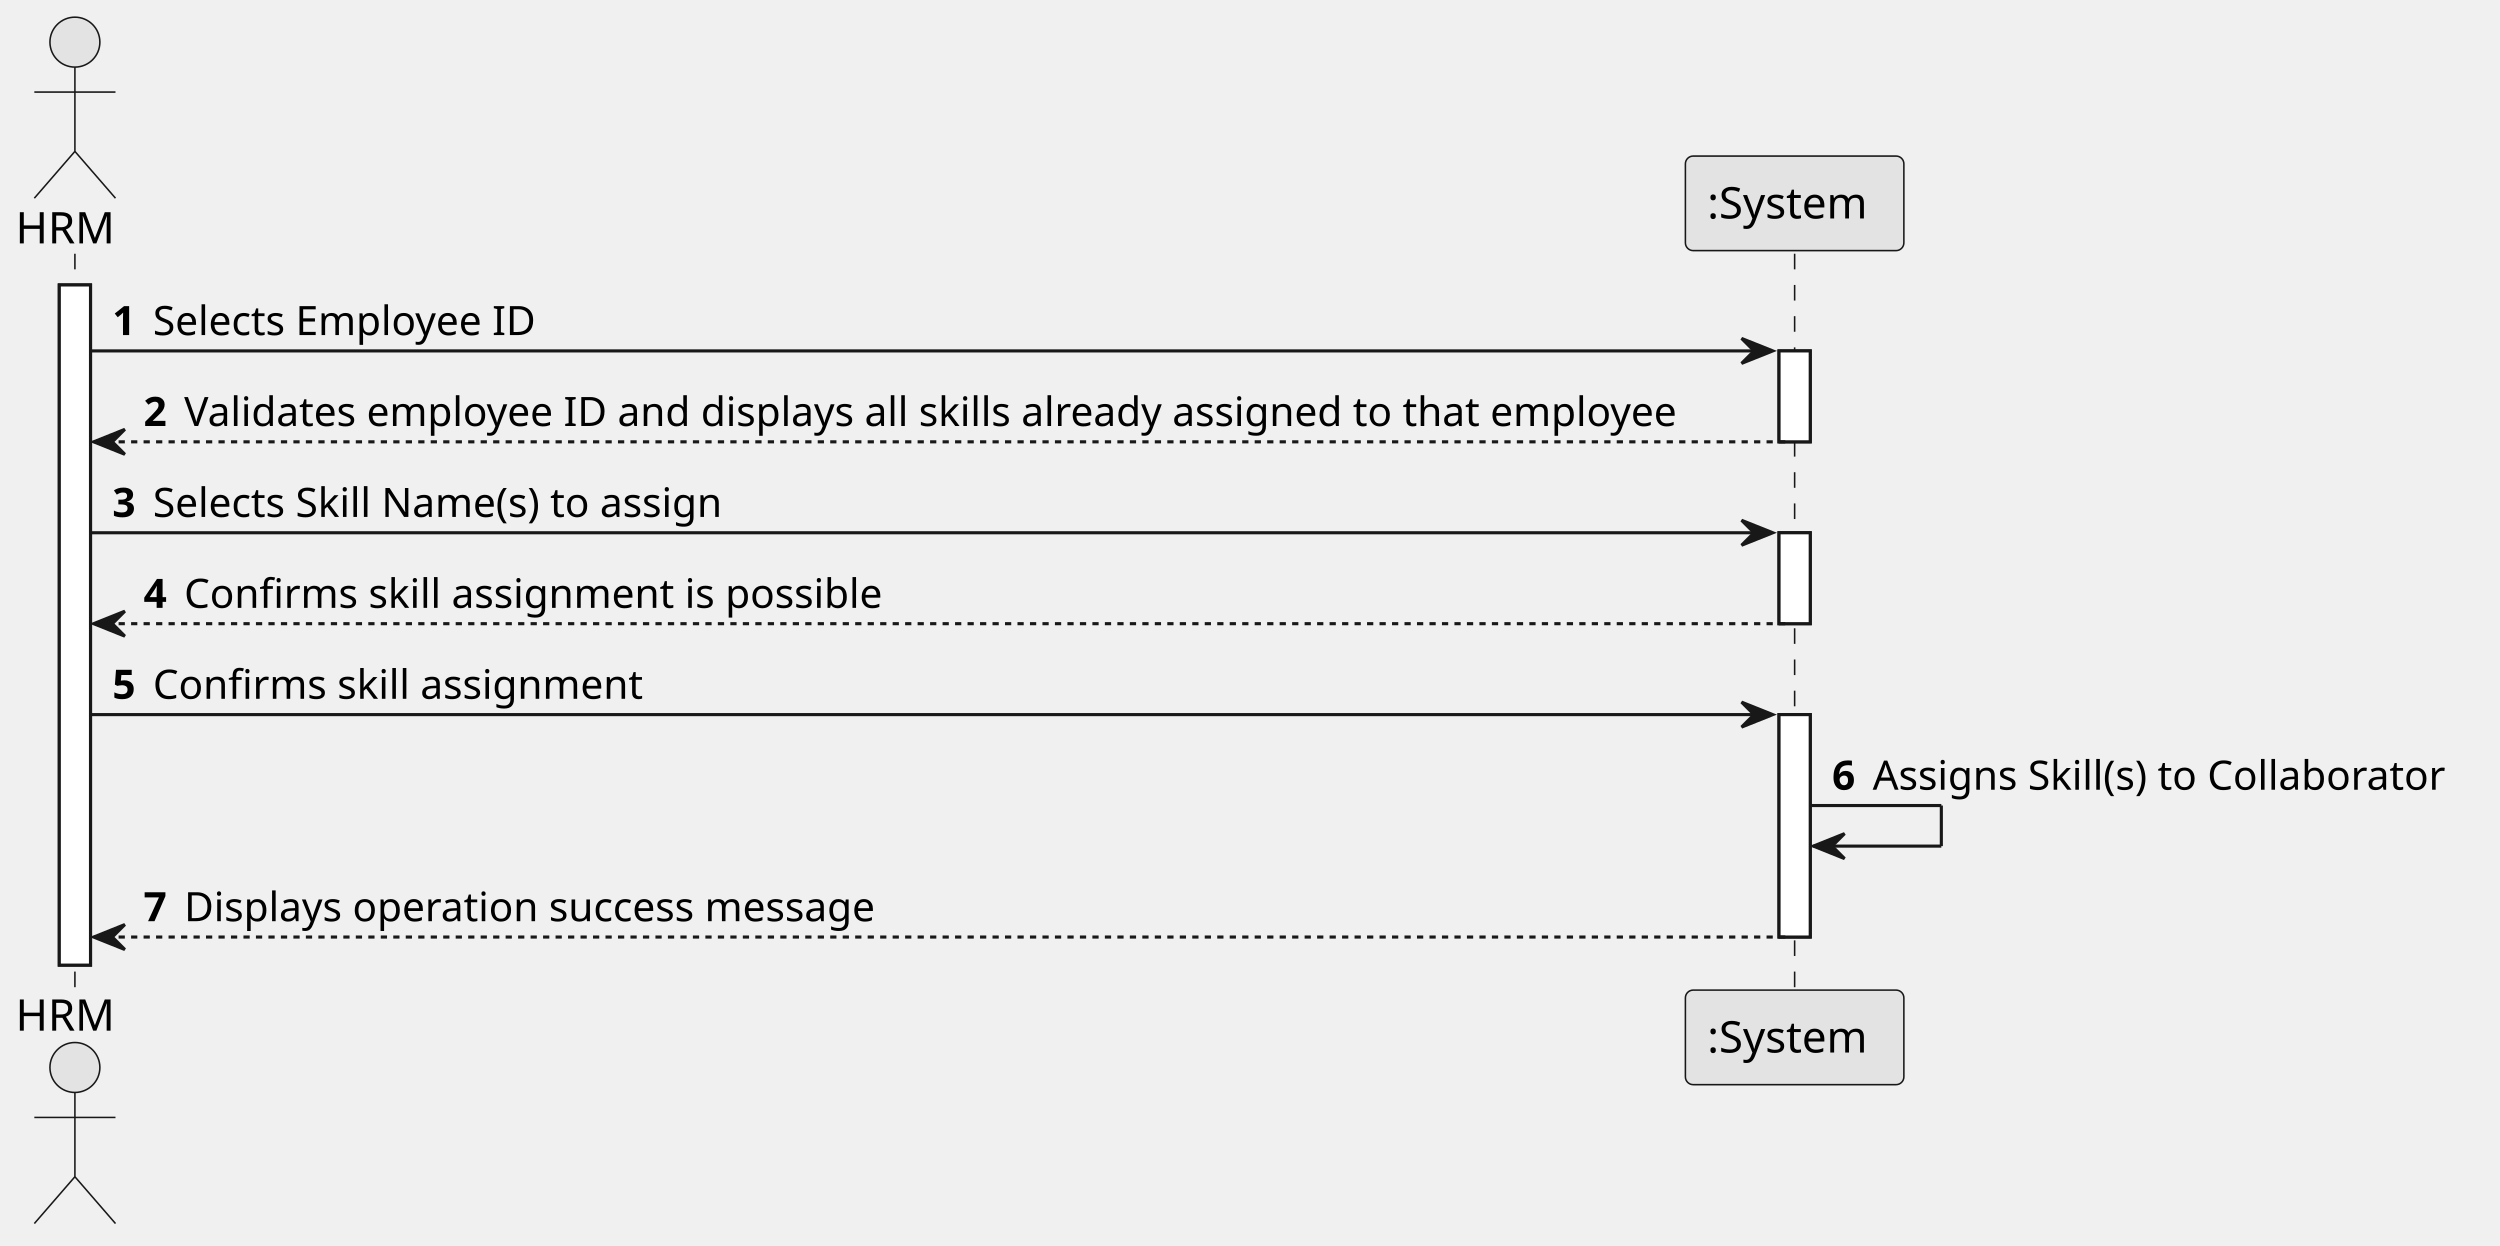
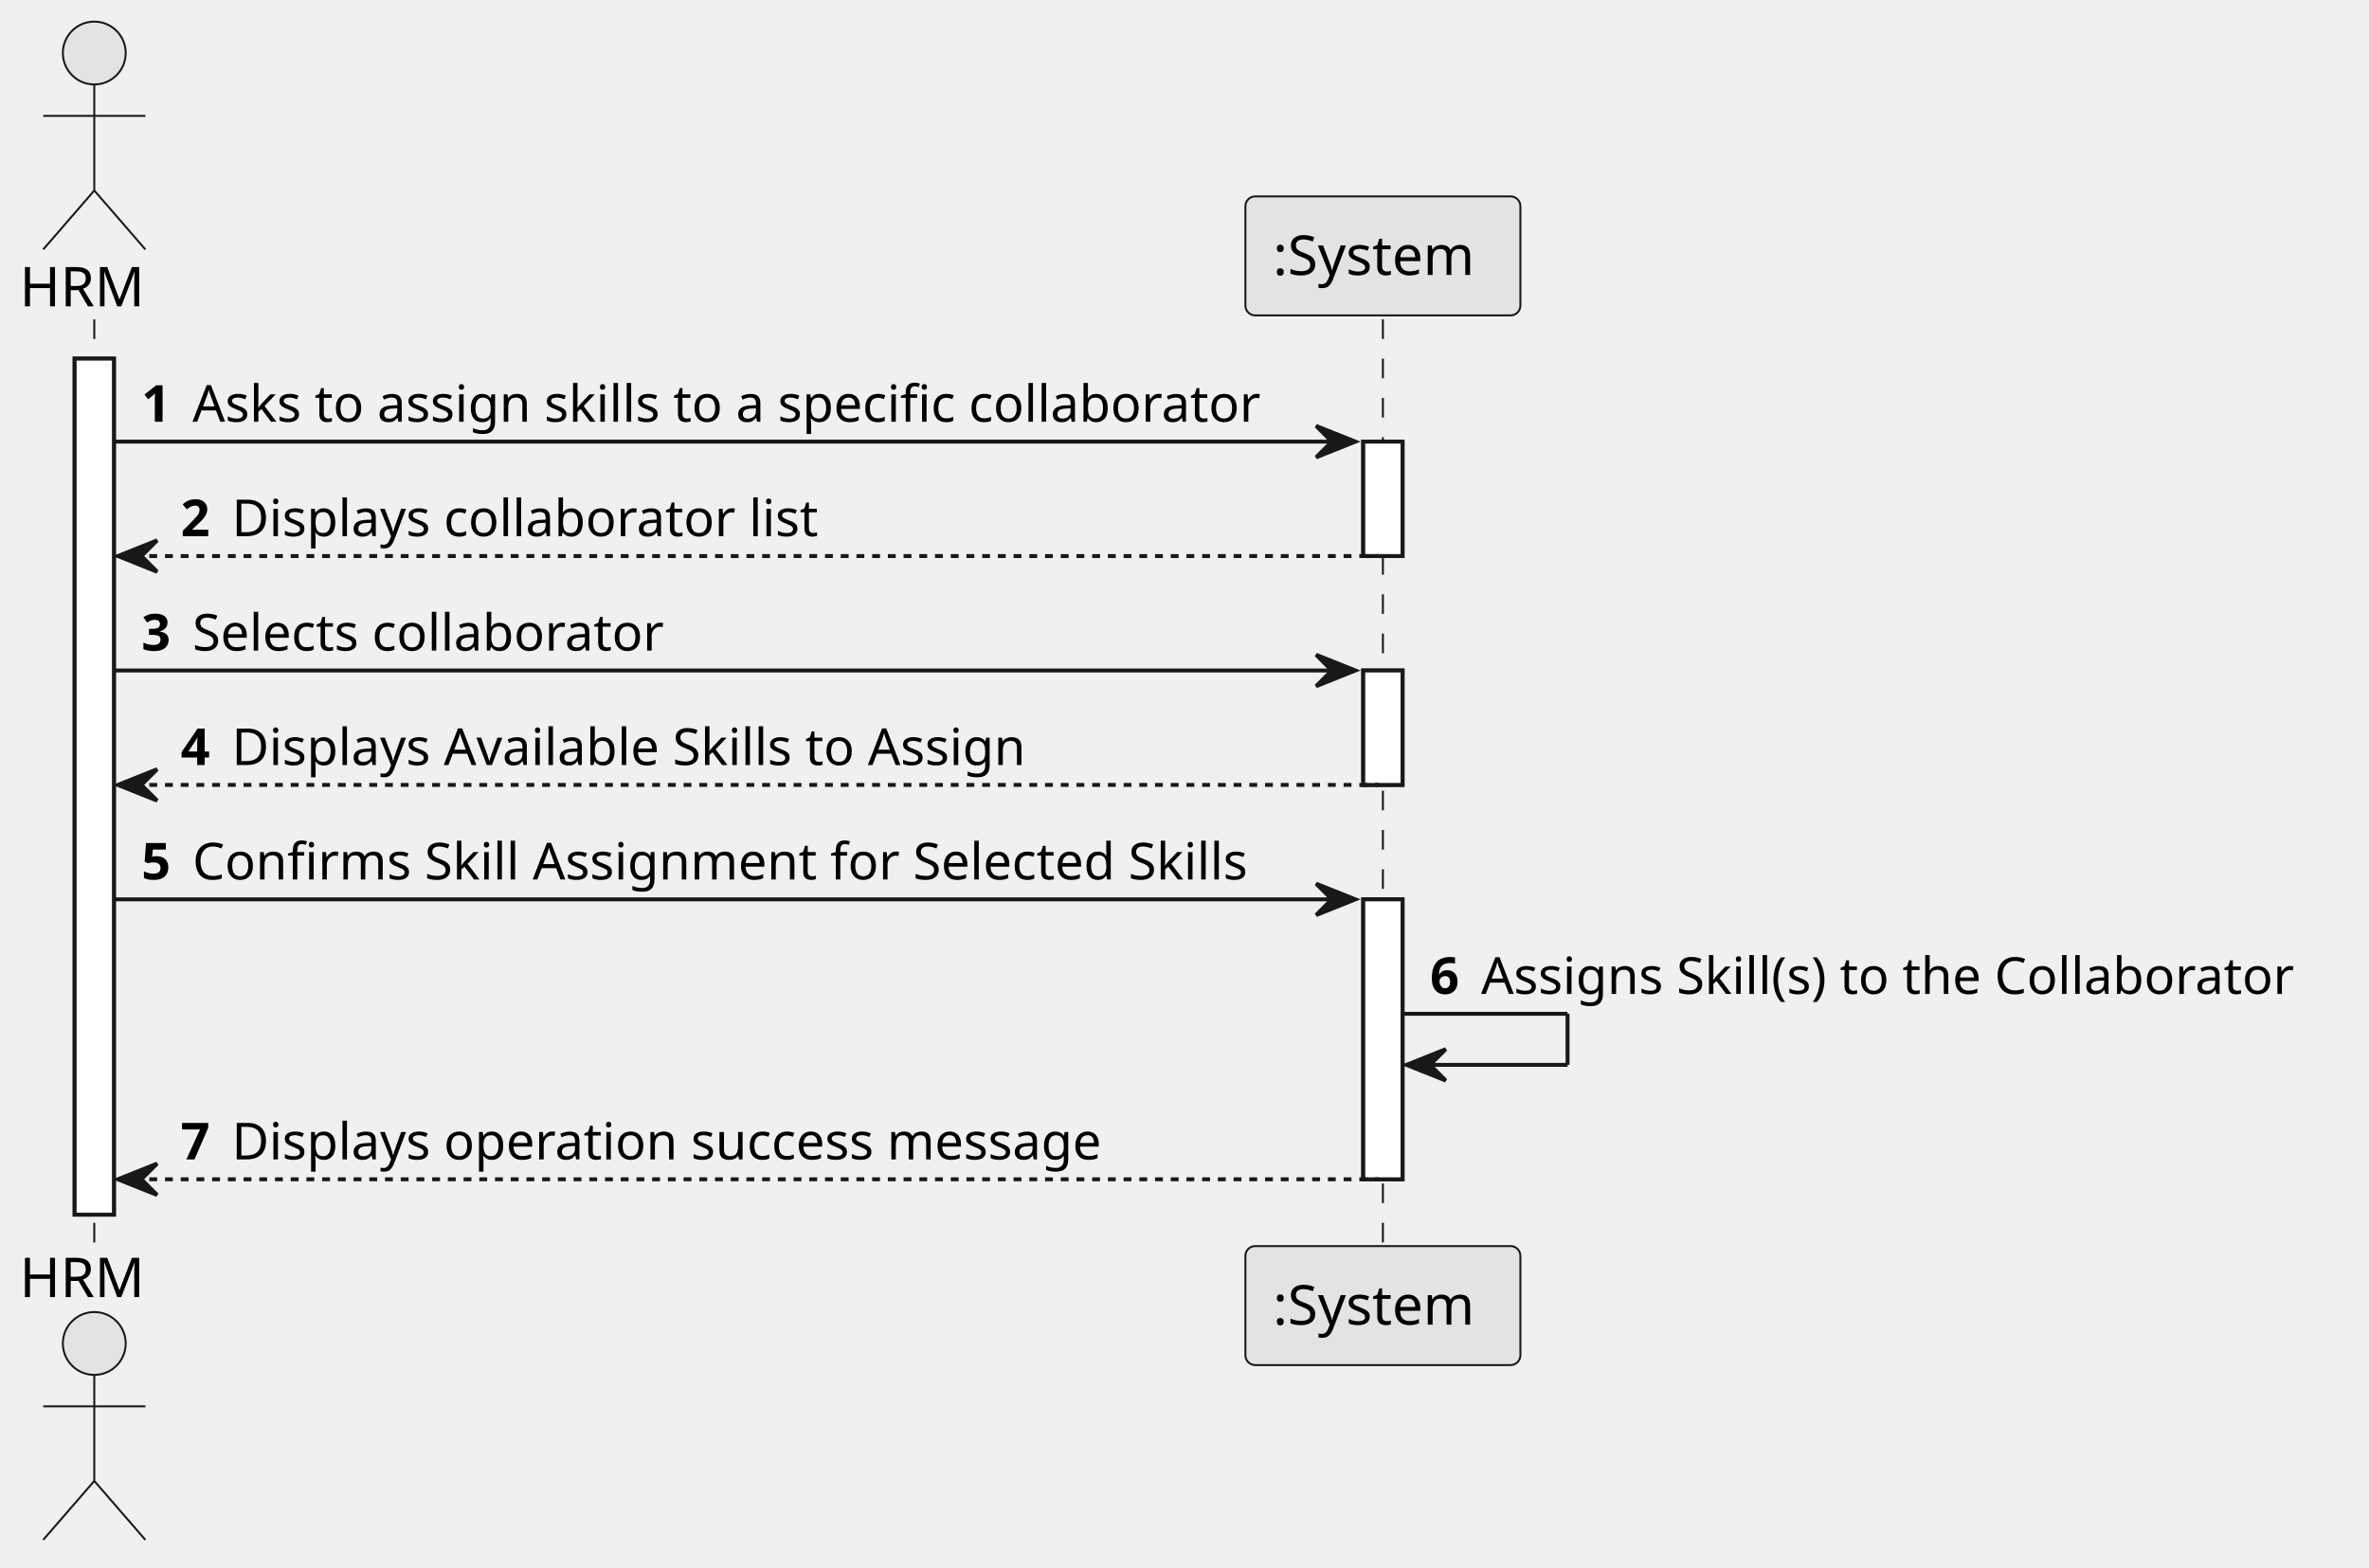
- <svg xmlns="http://www.w3.org/2000/svg" contentStyleType="text/css" height="399px" preserveAspectRatio="none" style="width:801px;height:399px;background:#FFFFFF;" version="1.1" viewBox="0 0 801 399" width="801px" zoomAndPan="magnify">
+ <svg xmlns="http://www.w3.org/2000/svg" contentStyleType="text/css" height="399px" preserveAspectRatio="none" style="width:603px;height:399px;background:#FFFFFF;" version="1.1" viewBox="0 0 603 399" width="603px" zoomAndPan="magnify">
  <defs />
  <g>
    <rect fill="#FFFFFF" height="217.93" style="stroke:#181818;stroke-width:1.0;" width="10" x="19" y="91.297" />
-     <rect fill="#FFFFFF" height="29.133" style="stroke:#181818;stroke-width:1.0;" width="10" x="570" y="112.43" />
-     <rect fill="#FFFFFF" height="29.133" style="stroke:#181818;stroke-width:1.0;" width="10" x="570" y="170.695" />
-     <rect fill="#FFFFFF" height="71.266" style="stroke:#181818;stroke-width:1.0;" width="10" x="570" y="228.961" />
+     <rect fill="#FFFFFF" height="29.133" style="stroke:#181818;stroke-width:1.0;" width="10" x="347" y="112.43" />
+     <rect fill="#FFFFFF" height="29.133" style="stroke:#181818;stroke-width:1.0;" width="10" x="347" y="170.695" />
+     <rect fill="#FFFFFF" height="71.266" style="stroke:#181818;stroke-width:1.0;" width="10" x="347" y="228.961" />
    <line style="stroke:#181818;stroke-width:0.5;stroke-dasharray:5.0,5.0;" x1="24" x2="24" y1="81.297" y2="318.227" />
-     <line style="stroke:#181818;stroke-width:0.5;stroke-dasharray:5.0,5.0;" x1="575" x2="575" y1="81.297" y2="318.227" />
+     <line style="stroke:#181818;stroke-width:0.5;stroke-dasharray:5.0,5.0;" x1="352" x2="352" y1="81.297" y2="318.227" />
    <text fill="#000000" font-family="sans-serif" font-size="14" lengthAdjust="spacing" textLength="32" x="5" y="77.995">HRM</text>
    <ellipse cx="24" cy="13.5" fill="#E3E3E3" rx="8" ry="8" style="stroke:#181818;stroke-width:0.5;" />
    <path d="M24,21.5 L24,48.5 M11,29.5 L37,29.5 M24,48.5 L11,63.5 M24,48.5 L37,63.5 " fill="none" style="stroke:#181818;stroke-width:0.5;" />
    <text fill="#000000" font-family="sans-serif" font-size="14" lengthAdjust="spacing" textLength="32" x="5" y="330.222">HRM</text>
    <ellipse cx="24" cy="342.023" fill="#E3E3E3" rx="8" ry="8" style="stroke:#181818;stroke-width:0.5;" />
    <path d="M24,350.023 L24,377.023 M11,358.023 L37,358.023 M24,377.023 L11,392.023 M24,377.023 L37,392.023 " fill="none" style="stroke:#181818;stroke-width:0.5;" />
-     <rect fill="#E3E3E3" height="30.297" rx="2.5" ry="2.5" style="stroke:#181818;stroke-width:0.5;" width="70" x="540" y="50" />
-     <text fill="#000000" font-family="sans-serif" font-size="14" lengthAdjust="spacing" textLength="56" x="547" y="69.995">:System</text>
-     <rect fill="#E3E3E3" height="30.297" rx="2.5" ry="2.5" style="stroke:#181818;stroke-width:0.5;" width="70" x="540" y="317.227" />
-     <text fill="#000000" font-family="sans-serif" font-size="14" lengthAdjust="spacing" textLength="56" x="547" y="337.222">:System</text>
+     <rect fill="#E3E3E3" height="30.297" rx="2.5" ry="2.5" style="stroke:#181818;stroke-width:0.5;" width="70" x="317" y="50" />
+     <text fill="#000000" font-family="sans-serif" font-size="14" lengthAdjust="spacing" textLength="56" x="324" y="69.995">:System</text>
+     <rect fill="#E3E3E3" height="30.297" rx="2.5" ry="2.5" style="stroke:#181818;stroke-width:0.5;" width="70" x="317" y="317.227" />
+     <text fill="#000000" font-family="sans-serif" font-size="14" lengthAdjust="spacing" textLength="56" x="324" y="337.222">:System</text>
    <rect fill="#FFFFFF" height="217.93" style="stroke:#181818;stroke-width:1.0;" width="10" x="19" y="91.297" />
-     <rect fill="#FFFFFF" height="29.133" style="stroke:#181818;stroke-width:1.0;" width="10" x="570" y="112.43" />
-     <rect fill="#FFFFFF" height="29.133" style="stroke:#181818;stroke-width:1.0;" width="10" x="570" y="170.695" />
-     <rect fill="#FFFFFF" height="71.266" style="stroke:#181818;stroke-width:1.0;" width="10" x="570" y="228.961" />
-     <polygon fill="#181818" points="558,108.43,568,112.43,558,116.43,562,112.43" style="stroke:#181818;stroke-width:1.0;" />
-     <line style="stroke:#181818;stroke-width:1.0;" x1="29" x2="564" y1="112.43" y2="112.43" />
+     <rect fill="#FFFFFF" height="29.133" style="stroke:#181818;stroke-width:1.0;" width="10" x="347" y="112.43" />
+     <rect fill="#FFFFFF" height="29.133" style="stroke:#181818;stroke-width:1.0;" width="10" x="347" y="170.695" />
+     <rect fill="#FFFFFF" height="71.266" style="stroke:#181818;stroke-width:1.0;" width="10" x="347" y="228.961" />
+     <polygon fill="#181818" points="335,108.43,345,112.43,335,116.43,339,112.43" style="stroke:#181818;stroke-width:1.0;" />
+     <line style="stroke:#181818;stroke-width:1.0;" x1="29" x2="341" y1="112.43" y2="112.43" />
    <text fill="#000000" font-family="sans-serif" font-size="13" font-weight="bold" lengthAdjust="spacing" textLength="9" x="36" y="107.364">1</text>
-     <text fill="#000000" font-family="sans-serif" font-size="13" lengthAdjust="spacing" textLength="131" x="49" y="107.364">Selects Employee ID</text>
+     <text fill="#000000" font-family="sans-serif" font-size="13" lengthAdjust="spacing" textLength="286" x="49" y="107.364">Asks to assign skills to a specific collaborator</text>
    <polygon fill="#181818" points="40,137.562,30,141.562,40,145.562,36,141.562" style="stroke:#181818;stroke-width:1.0;" />
-     <line style="stroke:#181818;stroke-width:1.0;stroke-dasharray:2.0,2.0;" x1="34" x2="574" y1="141.562" y2="141.562" />
+     <line style="stroke:#181818;stroke-width:1.0;stroke-dasharray:2.0,2.0;" x1="34" x2="351" y1="141.562" y2="141.562" />
    <text fill="#000000" font-family="sans-serif" font-size="13" font-weight="bold" lengthAdjust="spacing" textLength="9" x="46" y="136.497">2</text>
-     <text fill="#000000" font-family="sans-serif" font-size="13" lengthAdjust="spacing" textLength="504" x="59" y="136.497">Validates employee ID and displays all skills already assigned to that employee</text>
-     <polygon fill="#181818" points="558,166.695,568,170.695,558,174.695,562,170.695" style="stroke:#181818;stroke-width:1.0;" />
-     <line style="stroke:#181818;stroke-width:1.0;" x1="29" x2="564" y1="170.695" y2="170.695" />
+     <text fill="#000000" font-family="sans-serif" font-size="13" lengthAdjust="spacing" textLength="155" x="59" y="136.497">Displays collaborator list</text>
+     <polygon fill="#181818" points="335,166.695,345,170.695,335,174.695,339,170.695" style="stroke:#181818;stroke-width:1.0;" />
+     <line style="stroke:#181818;stroke-width:1.0;" x1="29" x2="341" y1="170.695" y2="170.695" />
    <text fill="#000000" font-family="sans-serif" font-size="13" font-weight="bold" lengthAdjust="spacing" textLength="9" x="36" y="165.629">3</text>
-     <text fill="#000000" font-family="sans-serif" font-size="13" lengthAdjust="spacing" textLength="198" x="49" y="165.629">Selects Skill Name(s) to assign</text>
+     <text fill="#000000" font-family="sans-serif" font-size="13" lengthAdjust="spacing" textLength="127" x="49" y="165.629">Selects collaborator</text>
    <polygon fill="#181818" points="40,195.828,30,199.828,40,203.828,36,199.828" style="stroke:#181818;stroke-width:1.0;" />
-     <line style="stroke:#181818;stroke-width:1.0;stroke-dasharray:2.0,2.0;" x1="34" x2="574" y1="199.828" y2="199.828" />
+     <line style="stroke:#181818;stroke-width:1.0;stroke-dasharray:2.0,2.0;" x1="34" x2="351" y1="199.828" y2="199.828" />
    <text fill="#000000" font-family="sans-serif" font-size="13" font-weight="bold" lengthAdjust="spacing" textLength="9" x="46" y="194.762">4</text>
-     <text fill="#000000" font-family="sans-serif" font-size="13" lengthAdjust="spacing" textLength="233" x="59" y="194.762">Confirms skill assignment is possible</text>
-     <polygon fill="#181818" points="558,224.961,568,228.961,558,232.961,562,228.961" style="stroke:#181818;stroke-width:1.0;" />
-     <line style="stroke:#181818;stroke-width:1.0;" x1="29" x2="564" y1="228.961" y2="228.961" />
+     <text fill="#000000" font-family="sans-serif" font-size="13" lengthAdjust="spacing" textLength="213" x="59" y="194.762">Displays Available Skills to Assign</text>
+     <polygon fill="#181818" points="335,224.961,345,228.961,335,232.961,339,228.961" style="stroke:#181818;stroke-width:1.0;" />
+     <line style="stroke:#181818;stroke-width:1.0;" x1="29" x2="341" y1="228.961" y2="228.961" />
    <text fill="#000000" font-family="sans-serif" font-size="13" font-weight="bold" lengthAdjust="spacing" textLength="9" x="36" y="223.895">5</text>
-     <text fill="#000000" font-family="sans-serif" font-size="13" lengthAdjust="spacing" textLength="163" x="49" y="223.895">Confirms skill assignment</text>
-     <line style="stroke:#181818;stroke-width:1.0;" x1="580" x2="622" y1="258.094" y2="258.094" />
-     <line style="stroke:#181818;stroke-width:1.0;" x1="622" x2="622" y1="258.094" y2="271.094" />
-     <line style="stroke:#181818;stroke-width:1.0;" x1="581" x2="622" y1="271.094" y2="271.094" />
-     <polygon fill="#181818" points="591,267.094,581,271.094,591,275.094,587,271.094" style="stroke:#181818;stroke-width:1.0;" />
-     <text fill="#000000" font-family="sans-serif" font-size="13" font-weight="bold" lengthAdjust="spacing" textLength="9" x="587" y="253.028">6</text>
-     <text fill="#000000" font-family="sans-serif" font-size="13" lengthAdjust="spacing" textLength="194" x="600" y="253.028">Assigns Skill(s) to Collaborator</text>
+     <text fill="#000000" font-family="sans-serif" font-size="13" lengthAdjust="spacing" textLength="283" x="49" y="223.895">Confirms Skill Assignment for Selected Skills</text>
+     <line style="stroke:#181818;stroke-width:1.0;" x1="357" x2="399" y1="258.094" y2="258.094" />
+     <line style="stroke:#181818;stroke-width:1.0;" x1="399" x2="399" y1="258.094" y2="271.094" />
+     <line style="stroke:#181818;stroke-width:1.0;" x1="358" x2="399" y1="271.094" y2="271.094" />
+     <polygon fill="#181818" points="368,267.094,358,271.094,368,275.094,364,271.094" style="stroke:#181818;stroke-width:1.0;" />
+     <text fill="#000000" font-family="sans-serif" font-size="13" font-weight="bold" lengthAdjust="spacing" textLength="9" x="364" y="253.028">6</text>
+     <text fill="#000000" font-family="sans-serif" font-size="13" lengthAdjust="spacing" textLength="219" x="377" y="253.028">Assigns Skill(s) to the Collaborator</text>
    <polygon fill="#181818" points="40,296.227,30,300.227,40,304.227,36,300.227" style="stroke:#181818;stroke-width:1.0;" />
-     <line style="stroke:#181818;stroke-width:1.0;stroke-dasharray:2.0,2.0;" x1="34" x2="574" y1="300.227" y2="300.227" />
+     <line style="stroke:#181818;stroke-width:1.0;stroke-dasharray:2.0,2.0;" x1="34" x2="351" y1="300.227" y2="300.227" />
    <text fill="#000000" font-family="sans-serif" font-size="13" font-weight="bold" lengthAdjust="spacing" textLength="9" x="46" y="295.161">7</text>
    <text fill="#000000" font-family="sans-serif" font-size="13" lengthAdjust="spacing" textLength="236" x="59" y="295.161">Displays operation success message</text>
  </g>
</svg>
